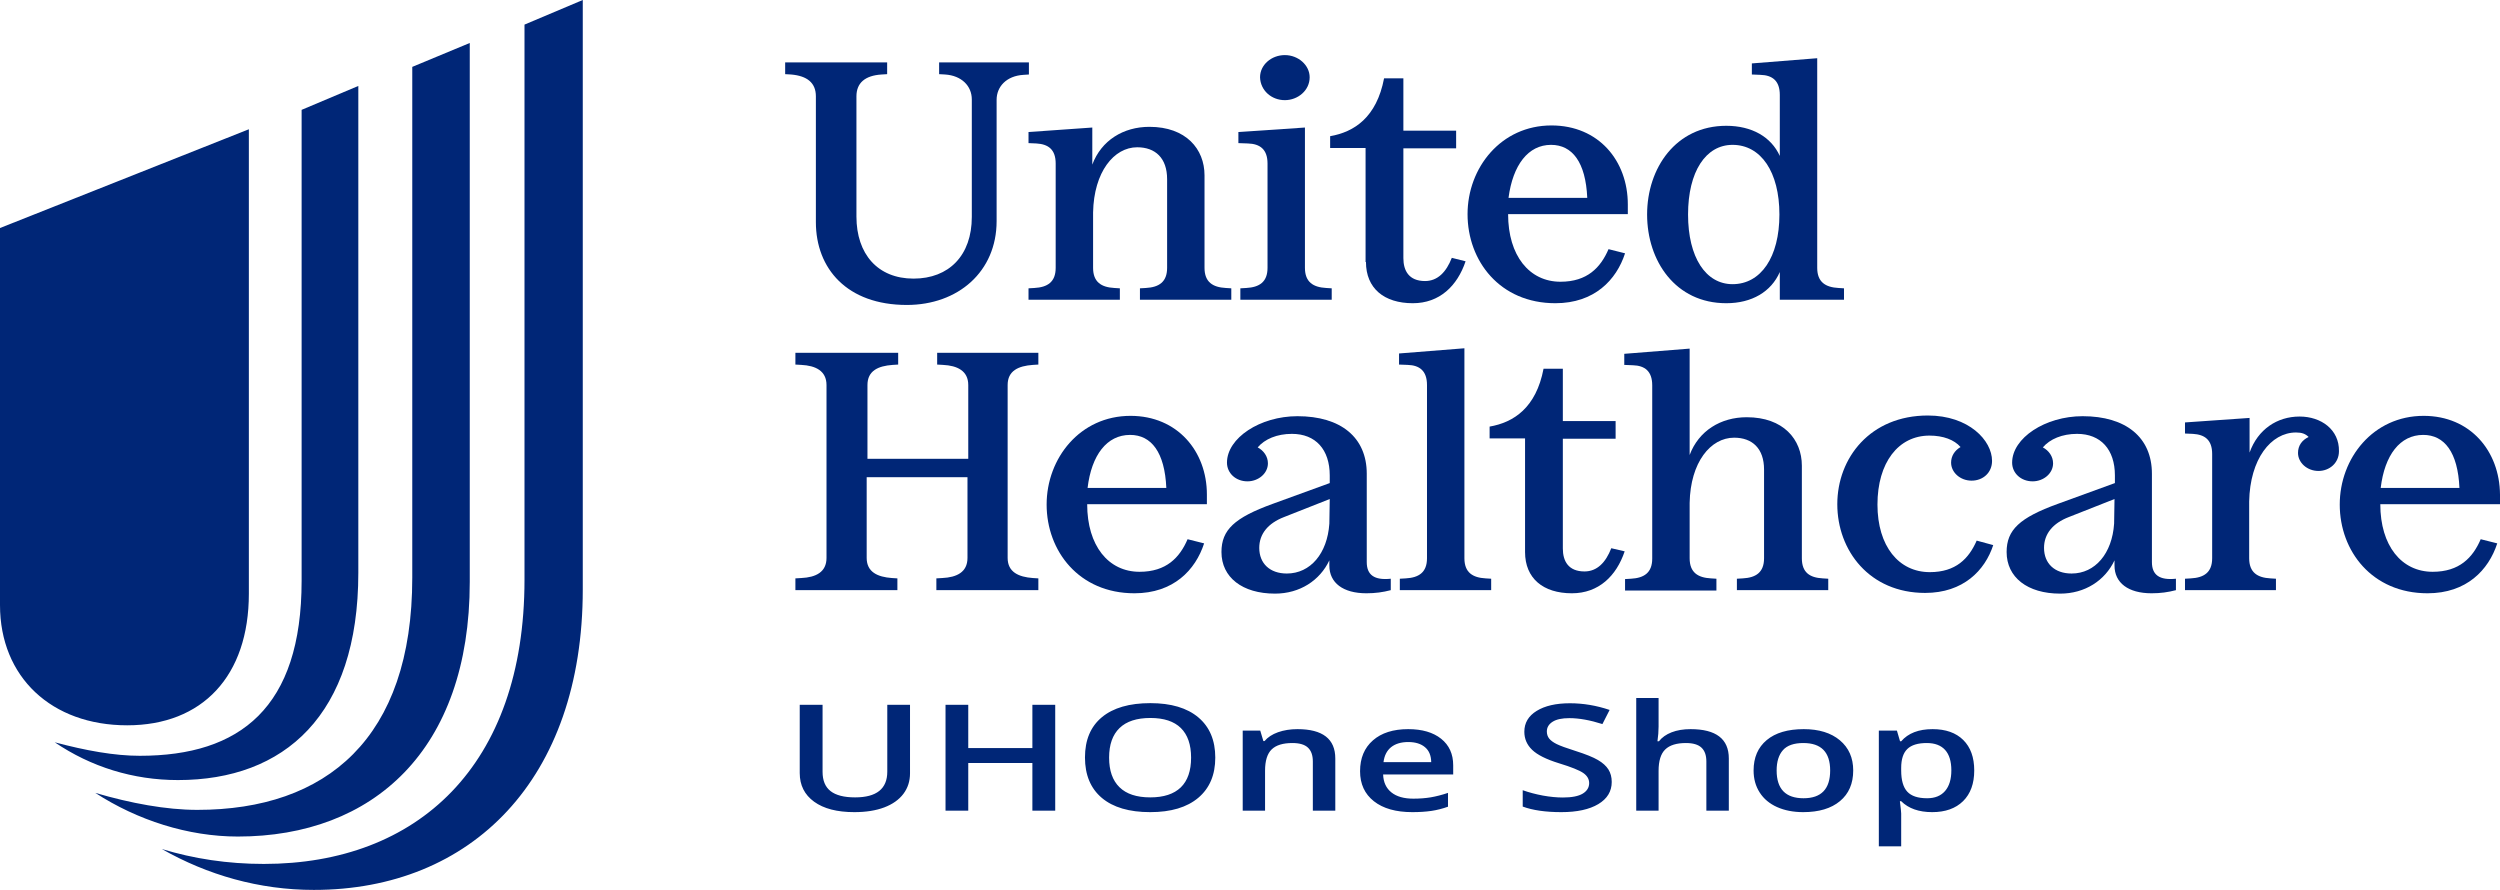
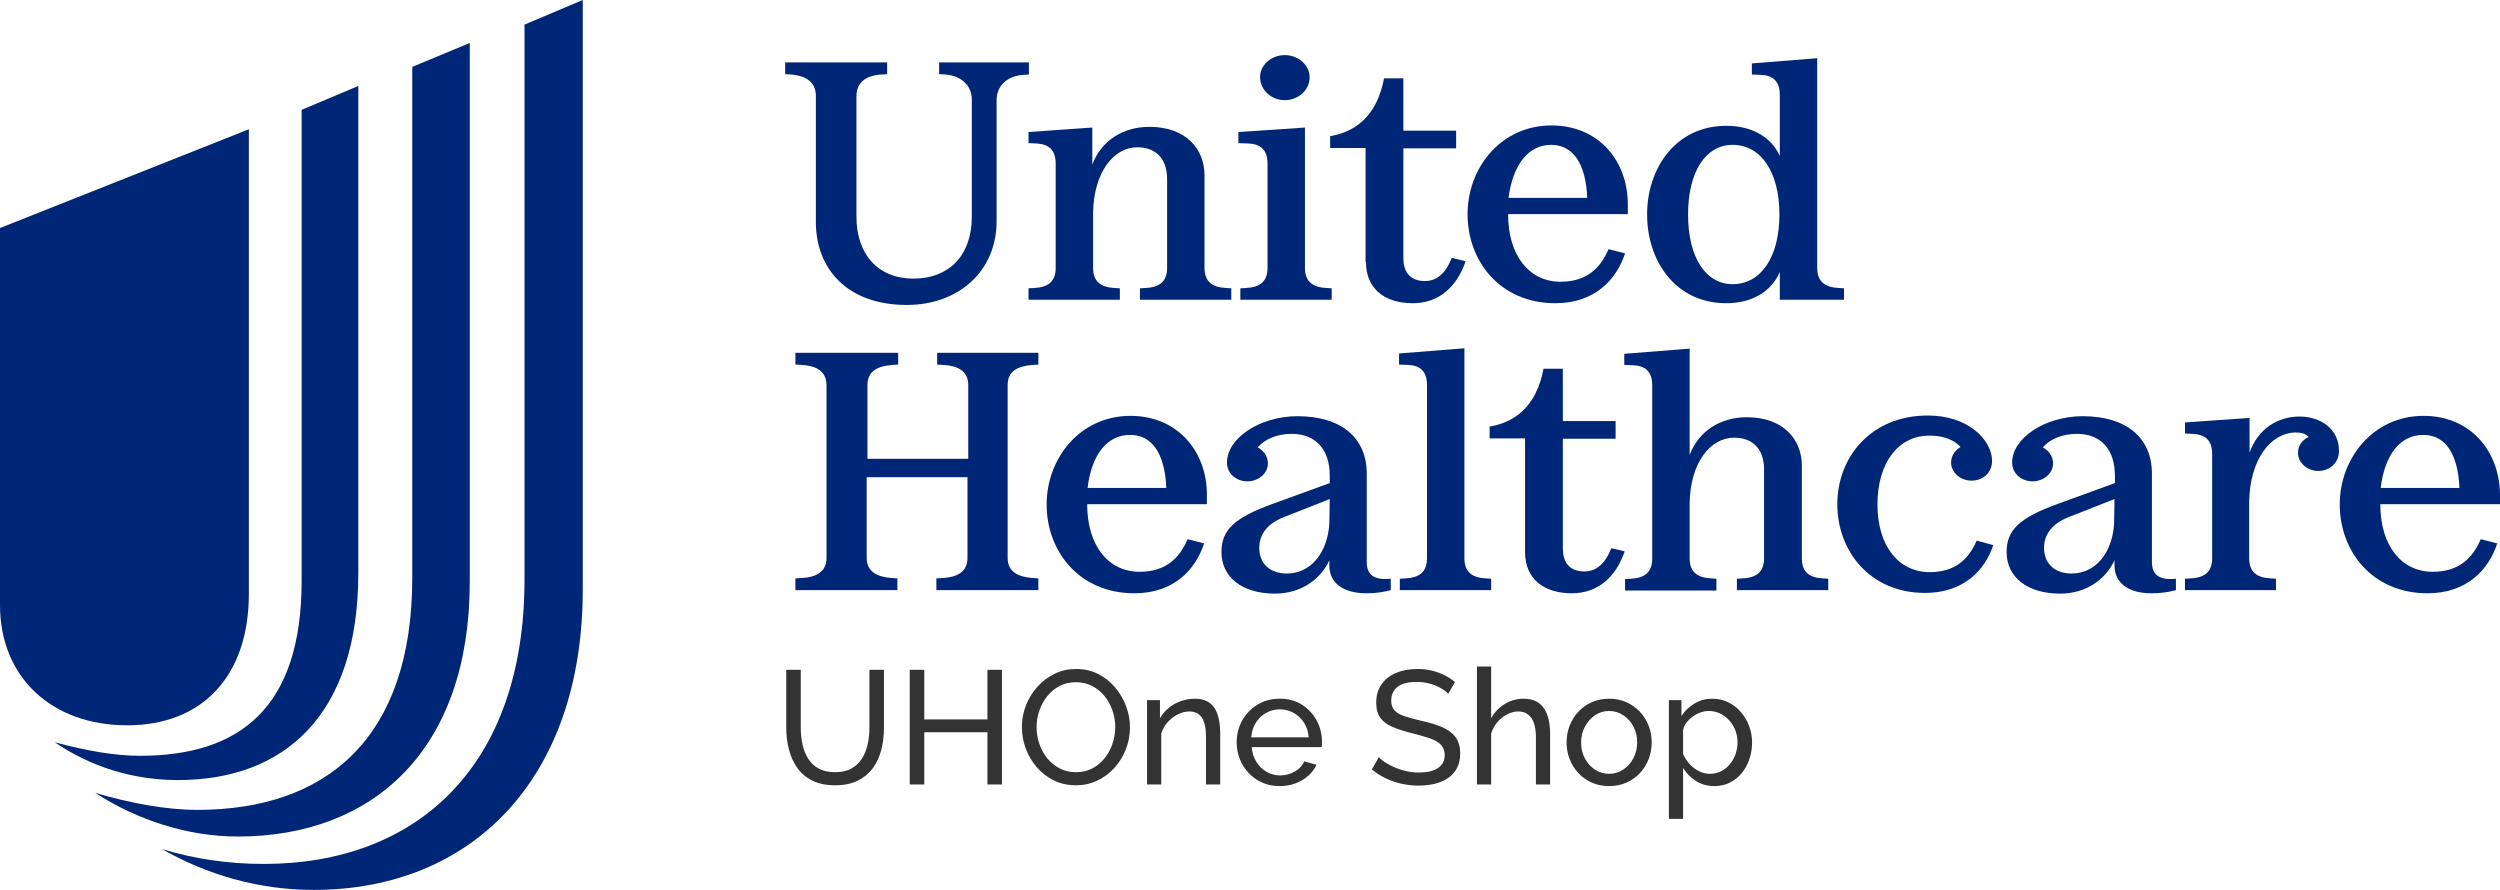
- <svg xmlns="http://www.w3.org/2000/svg" viewBox="14.408 136.576 371.455 132.225">
-   <path class="st0" d="M 38.454 262.726 L 38.454 262.726 C 43.192 264.167 48.225 264.941 53.607 264.941 C 76.424 264.941 92.339 250.369 92.339 222.718 L 92.339 140.232 L 100.997 136.576 L 100.997 224.16 C 100.997 252.376 84.439 268.801 61.038 268.801 C 52.905 268.801 45.242 266.588 38.454 262.726 M 28.566 254.385 L 28.566 254.385 C 33.832 255.929 39.098 256.908 43.719 256.908 C 62.91 256.908 75.664 246.3 75.664 222.408 L 75.664 146.513 L 84.206 142.962 L 84.206 223.028 C 84.206 248.051 69.814 260.872 49.747 260.872 C 42.373 260.872 34.827 258.452 28.566 254.385 M 22.541 246.867 L 22.541 246.867 C 27.162 248.103 31.433 248.874 35.177 248.874 C 50.096 248.874 59.223 241.718 59.223 222.872 L 59.223 152.898 L 67.648 149.345 L 67.648 221.689 C 67.648 242.85 56.649 252.48 40.852 252.48 C 34.182 252.48 27.922 250.522 22.541 246.867 M 51.384 224.778 L 51.384 155.782 L 14.408 170.456 L 14.408 226.478 C 14.408 237.187 22.072 244.344 33.305 244.344 C 44.481 244.344 51.384 237.032 51.384 224.778" style="fill: rgb(0, 38, 119);" />
-   <path class="st0" d="M 135.633 150.89 L 135.633 169.581 C 135.633 176.481 140.255 181.887 149.147 181.887 C 156.753 181.887 162.487 176.944 162.487 169.427 L 162.487 151.404 C 162.487 149.448 163.95 147.852 166.466 147.698 L 167.285 147.645 L 167.285 145.844 L 153.945 145.844 L 153.945 147.595 L 154.822 147.645 C 157.28 147.802 158.801 149.345 158.801 151.353 L 158.801 168.809 C 158.801 174.525 155.408 177.973 150.143 177.973 C 144.818 177.973 141.659 174.318 141.659 168.756 L 141.659 150.89 C 141.659 148.934 142.888 147.802 145.403 147.645 L 146.222 147.595 L 146.222 145.844 L 131.069 145.844 L 131.069 147.595 L 131.947 147.645 C 134.346 147.852 135.633 148.883 135.633 150.89" style="fill: rgb(0, 38, 119);" />
-   <path class="st0" d="M 153.653 190.744 L 154.53 190.794 C 156.636 190.897 158.274 191.67 158.274 193.782 L 158.274 204.749 L 143.297 204.749 L 143.297 193.782 C 143.297 191.67 144.876 190.948 147.041 190.794 L 147.861 190.744 L 147.861 188.993 L 132.59 188.993 L 132.59 190.744 L 133.468 190.794 C 135.575 190.897 137.212 191.67 137.212 193.782 L 137.212 219.475 C 137.212 221.586 135.633 222.357 133.468 222.461 L 132.59 222.512 L 132.59 224.264 L 147.744 224.264 L 147.744 222.512 L 146.926 222.461 C 144.818 222.306 143.181 221.586 143.181 219.475 L 143.181 207.477 L 158.158 207.477 L 158.158 219.475 C 158.158 221.586 156.578 222.357 154.414 222.461 L 153.535 222.512 L 153.535 224.264 L 168.689 224.264 L 168.689 222.512 L 167.869 222.461 C 165.763 222.306 164.125 221.586 164.125 219.475 L 164.125 193.782 C 164.125 191.67 165.704 190.948 167.869 190.794 L 168.689 190.744 L 168.689 188.993 L 153.653 188.993 L 153.653 190.744 Z" style="fill: rgb(0, 38, 119);" />
-   <path class="st0" d="M 167.227 156.193 L 167.227 157.841 L 168.396 157.892 C 170.152 157.995 171.263 158.768 171.263 160.88 L 171.263 176.377 C 171.263 178.488 170.034 179.261 168.103 179.364 L 167.227 179.416 L 167.227 181.114 L 180.799 181.114 L 180.799 179.416 L 179.981 179.364 C 178.049 179.261 176.821 178.488 176.821 176.377 L 176.821 168.138 C 176.938 162.115 179.922 158.459 183.373 158.459 C 186.065 158.459 187.82 160.055 187.82 163.197 L 187.82 176.377 C 187.82 178.488 186.591 179.261 184.661 179.364 L 183.783 179.416 L 183.783 181.114 L 197.357 181.114 L 197.357 179.416 L 196.538 179.364 C 194.606 179.261 193.378 178.488 193.378 176.377 L 193.378 162.629 C 193.378 158.717 190.628 155.421 185.188 155.421 C 181.326 155.421 178.049 157.429 176.704 161.033 L 176.704 155.525 L 167.227 156.193 Z" style="fill: rgb(0, 38, 119);" />
-   <path class="st0" d="M 245.507 181.629 C 251.299 181.629 254.576 178.18 255.862 174.214 L 253.406 173.597 C 252.236 176.325 250.246 178.437 246.268 178.437 C 241.646 178.437 238.486 174.574 238.486 168.397 L 256.273 168.397 L 256.273 166.955 C 256.273 160.467 251.943 155.215 244.923 155.215 C 237.433 155.215 232.46 161.498 232.46 168.397 C 232.46 175.348 237.259 181.629 245.507 181.629 M 244.864 158.099 C 248.024 158.099 250.012 160.672 250.246 165.976 L 238.546 165.976 C 239.189 161.085 241.47 158.099 244.864 158.099" style="fill: rgb(0, 38, 119);" />
-   <path class="st0" d="M 217.366 175.502 C 217.366 179.416 220.057 181.629 224.328 181.629 C 228.306 181.629 230.94 179.054 232.167 175.4 L 230.12 174.885 C 229.302 176.996 228.014 178.334 226.142 178.334 C 223.743 178.334 222.924 176.789 222.924 174.936 L 222.924 158.614 L 230.763 158.614 L 230.763 155.988 L 222.924 155.988 L 222.924 148.212 L 220.057 148.212 C 218.945 154.031 215.61 156.193 212.043 156.811 L 212.043 158.562 L 217.308 158.562 L 217.308 175.502 Z" style="fill: rgb(0, 38, 119);" />
-   <path class="st0" d="M 205.313 151.457 C 207.245 151.457 209 150.015 209 148.059 C 209 146.257 207.304 144.762 205.313 144.762 C 203.324 144.762 201.628 146.206 201.628 148.059 C 201.686 150.015 203.324 151.457 205.313 151.457" style="fill: rgb(0, 38, 119);" />
-   <path class="st0" d="M 202.74 160.88 L 202.74 176.377 C 202.74 178.488 201.511 179.261 199.58 179.364 L 198.702 179.416 L 198.702 181.114 L 212.276 181.114 L 212.276 179.416 L 211.456 179.364 C 209.527 179.261 208.298 178.488 208.298 176.377 L 208.298 155.525 L 198.41 156.193 L 198.41 157.841 L 199.814 157.892 C 201.628 157.945 202.74 158.768 202.74 160.88" style="fill: rgb(0, 38, 119);" />
-   <path class="st0" d="M 270.899 181.629 C 274.702 181.629 277.569 179.93 278.855 176.996 L 278.855 181.114 L 288.393 181.114 L 288.393 179.416 L 287.573 179.364 C 285.642 179.261 284.414 178.488 284.414 176.377 L 284.414 145.226 L 274.702 145.999 L 274.702 147.645 L 275.988 147.698 C 277.745 147.749 278.855 148.573 278.855 150.683 L 278.855 159.747 C 277.569 156.914 274.702 155.267 270.899 155.267 C 263.41 155.267 259.138 161.548 259.138 168.449 C 259.138 175.348 263.352 181.629 270.899 181.629 M 271.835 158.099 C 276.048 158.099 278.797 162.115 278.797 168.449 C 278.797 174.781 276.048 178.799 271.835 178.799 C 267.858 178.799 265.223 174.833 265.223 168.449 C 265.223 162.063 267.858 158.099 271.835 158.099" style="fill: rgb(0, 38, 119);" />
-   <path class="st0" d="M 356.084 198.466 C 352.75 198.466 349.882 200.373 348.654 203.821 L 348.654 198.673 L 339.059 199.342 L 339.059 200.99 L 340.229 201.04 C 341.984 201.143 343.095 201.916 343.095 204.027 L 343.095 219.527 C 343.095 221.637 341.867 222.408 339.936 222.512 L 339.059 222.564 L 339.059 224.264 L 352.573 224.264 L 352.573 222.564 L 351.755 222.512 C 349.824 222.408 348.595 221.637 348.595 219.527 L 348.595 211.082 C 348.712 204.8 351.813 200.835 355.557 200.835 C 356.435 200.835 356.961 201.04 357.43 201.504 C 356.435 201.969 355.851 202.791 355.851 203.873 C 355.851 205.314 357.196 206.551 358.893 206.551 C 360.53 206.551 361.935 205.366 361.935 203.616 C 361.994 200.424 359.302 198.466 356.084 198.466" style="fill: rgb(0, 38, 119);" />
-   <path class="st0" d="M 374.514 198.364 C 367.025 198.364 362.052 204.646 362.052 211.544 C 362.052 218.444 366.849 224.727 375.098 224.727 C 380.891 224.727 384.168 221.276 385.454 217.312 L 382.997 216.694 C 381.827 219.423 379.837 221.534 375.859 221.534 C 371.237 221.534 368.078 217.673 368.078 211.493 L 385.863 211.493 L 385.863 210.051 C 385.805 203.616 381.476 198.364 374.514 198.364 M 368.137 209.074 C 368.722 204.182 371.004 201.195 374.455 201.195 C 377.614 201.195 379.604 203.77 379.837 209.074 L 368.137 209.074 Z" style="fill: rgb(0, 38, 119);" />
-   <path class="st0" d="M 334.144 220.092 L 334.144 206.964 C 334.144 201.556 330.282 198.415 323.847 198.415 C 318.289 198.415 313.374 201.659 313.374 205.314 C 313.374 206.859 314.662 208.095 316.417 208.095 C 318.055 208.095 319.459 206.912 319.459 205.417 C 319.459 204.389 318.815 203.513 317.938 203.05 C 318.991 201.813 320.805 201.04 323.028 201.04 C 326.538 201.04 328.645 203.358 328.645 207.219 L 328.645 208.352 L 320.161 211.441 C 314.485 213.502 312.555 215.304 312.555 218.598 C 312.555 222.357 315.657 224.778 320.512 224.778 C 324.198 224.778 327.182 222.821 328.586 219.835 L 328.586 220.608 C 328.586 223.182 330.634 224.727 334.086 224.727 C 335.431 224.727 336.543 224.571 337.712 224.264 L 337.712 222.564 C 335.256 222.821 334.144 221.997 334.144 220.092 M 328.527 214.377 C 328.235 218.805 325.719 221.791 322.209 221.791 C 319.693 221.791 318.114 220.298 318.114 217.981 C 318.114 215.92 319.401 214.324 321.8 213.4 L 328.586 210.722 L 328.527 214.377 Z" style="fill: rgb(0, 38, 119);" />
-   <path class="st0" d="M 253.815 218.032 C 252.996 220.144 251.709 221.483 249.837 221.483 C 247.438 221.483 246.618 219.938 246.618 218.084 L 246.618 201.762 L 254.459 201.762 L 254.459 199.136 L 246.618 199.136 L 246.618 191.362 L 243.752 191.362 C 242.641 197.18 239.305 199.342 235.737 199.96 L 235.737 201.711 L 241.003 201.711 L 241.003 218.598 C 241.003 222.512 243.694 224.727 247.965 224.727 C 251.943 224.727 254.576 222.153 255.805 218.496 L 253.815 218.032 Z" style="fill: rgb(0, 38, 119);" />
-   <path class="st0" d="M 217.483 220.092 L 217.483 206.964 C 217.483 201.556 213.621 198.415 207.185 198.415 C 201.628 198.415 196.714 201.659 196.714 205.314 C 196.714 206.859 198.001 208.095 199.756 208.095 C 201.394 208.095 202.798 206.912 202.798 205.417 C 202.798 204.389 202.154 203.513 201.277 203.05 C 202.33 201.813 204.144 201.04 206.366 201.04 C 209.877 201.04 211.984 203.358 211.984 207.219 L 211.984 208.352 L 203.501 211.441 C 197.824 213.502 195.895 215.304 195.895 218.598 C 195.895 222.357 198.996 224.778 203.85 224.778 C 207.537 224.778 210.521 222.821 211.925 219.835 L 211.925 220.608 C 211.925 223.182 213.972 224.727 217.425 224.727 C 218.77 224.727 219.881 224.571 221.052 224.264 L 221.052 222.564 C 218.594 222.821 217.483 221.997 217.483 220.092 M 211.925 214.377 C 211.632 218.805 209.116 221.791 205.606 221.791 C 203.09 221.791 201.511 220.298 201.511 217.981 C 201.511 215.92 202.798 214.324 205.197 213.4 L 211.984 210.722 L 211.925 214.377 Z" style="fill: rgb(0, 38, 119);" />
-   <path class="st0" d="M 301.147 221.586 C 296.524 221.586 293.365 217.724 293.365 211.544 C 293.365 205.314 296.466 201.298 301.088 201.298 C 303.136 201.298 304.774 201.916 305.71 202.997 C 304.832 203.513 304.306 204.337 304.306 205.314 C 304.306 206.756 305.652 207.992 307.349 207.992 C 309.045 207.992 310.391 206.809 310.391 205.056 C 310.391 202.02 306.939 198.313 300.854 198.313 C 292.312 198.313 287.398 204.593 287.398 211.493 C 287.398 218.393 292.196 224.674 300.445 224.674 C 306.121 224.674 309.337 221.328 310.566 217.569 L 308.108 216.9 C 306.939 219.577 305.008 221.586 301.147 221.586" style="fill: rgb(0, 38, 119);" />
-   <path class="st0" d="M 231.993 219.527 L 231.993 188.323 L 222.28 189.095 L 222.28 190.744 L 223.568 190.794 C 225.323 190.846 226.434 191.67 226.434 193.782 L 226.434 219.527 C 226.434 221.637 225.205 222.408 223.275 222.512 L 222.397 222.564 L 222.397 224.264 L 235.97 224.264 L 235.97 222.564 L 235.151 222.512 C 233.221 222.408 231.993 221.637 231.993 219.527" style="fill: rgb(0, 38, 119);" />
-   <path class="st0" d="M 282.132 219.527 L 282.132 205.778 C 282.132 201.865 279.383 198.569 273.942 198.569 C 270.08 198.569 266.804 200.577 265.459 204.182 L 265.459 188.374 L 255.746 189.147 L 255.746 190.794 L 257.033 190.846 C 258.788 190.897 259.899 191.722 259.899 193.832 L 259.899 219.577 C 259.899 221.689 258.671 222.461 256.741 222.564 L 255.862 222.615 L 255.862 224.315 L 269.437 224.315 L 269.437 222.564 L 268.618 222.512 C 266.687 222.408 265.459 221.637 265.459 219.527 L 265.459 211.288 C 265.575 205.264 268.56 201.608 272.07 201.608 C 274.761 201.608 276.515 203.204 276.515 206.345 L 276.515 219.527 C 276.515 221.637 275.287 222.408 273.356 222.512 L 272.479 222.564 L 272.479 224.264 L 286.053 224.264 L 286.053 222.564 L 285.233 222.512 C 283.302 222.408 282.132 221.637 282.132 219.527" style="fill: rgb(0, 38, 119);" />
-   <path class="st0" d="M 182.379 198.364 C 174.891 198.364 169.918 204.646 169.918 211.544 C 169.918 218.444 174.715 224.727 182.965 224.727 C 188.756 224.727 192.032 221.276 193.319 217.312 L 190.862 216.694 C 189.693 219.423 187.703 221.534 183.725 221.534 C 179.103 221.534 175.944 217.673 175.944 211.493 L 193.73 211.493 L 193.73 210.051 C 193.73 203.616 189.34 198.364 182.379 198.364 M 176.003 209.074 C 176.587 204.182 178.869 201.195 182.32 201.195 C 185.48 201.195 187.469 203.77 187.703 209.074 L 176.003 209.074 Z" style="fill: rgb(0, 38, 119);" />
-   <path d="M 178.376 307.607 L 182.576 307.607 L 182.576 324.237 C 182.576 326.137 182.169 327.797 181.356 329.217 C 180.536 330.644 179.356 331.74 177.816 332.507 C 176.276 333.274 174.433 333.657 172.286 333.657 C 169.099 333.657 166.623 332.814 164.856 331.127 C 163.083 329.44 162.196 327.12 162.196 324.167 L 162.196 307.607 L 166.416 307.607 L 166.416 323.867 C 166.416 325.987 166.909 327.55 167.896 328.557 C 168.883 329.57 170.393 330.077 172.426 330.077 C 176.393 330.077 178.376 327.997 178.376 323.837 L 178.376 307.607 ZM 209.409 307.607 L 209.409 333.307 L 205.189 333.307 L 205.189 321.727 L 193.339 321.727 L 193.339 333.307 L 189.139 333.307 L 189.139 307.607 L 193.339 307.607 L 193.339 318.117 L 205.189 318.117 L 205.189 307.607 L 209.409 307.607 ZM 238.988 320.427 C 238.988 324.607 237.941 327.857 235.848 330.177 C 233.754 332.497 230.794 333.657 226.968 333.657 C 223.088 333.657 220.108 332.507 218.028 330.207 C 215.948 327.9 214.908 324.627 214.908 320.387 C 214.908 316.147 215.951 312.89 218.038 310.617 C 220.131 308.344 223.118 307.207 226.998 307.207 C 230.818 307.207 233.771 308.36 235.858 310.667 C 237.944 312.974 238.988 316.227 238.988 320.427 Z M 219.368 320.427 C 219.368 323.587 220.008 325.984 221.288 327.617 C 222.561 329.257 224.454 330.077 226.968 330.077 C 229.461 330.077 231.344 329.267 232.618 327.647 C 233.884 326.027 234.518 323.62 234.518 320.427 C 234.518 317.274 233.888 314.88 232.628 313.247 C 231.368 311.62 229.491 310.807 226.998 310.807 C 224.478 310.807 222.578 311.62 221.298 313.247 C 220.011 314.88 219.368 317.274 219.368 320.427 ZM 261.167 320.637 L 261.167 333.307 L 257.017 333.307 L 257.017 321.357 C 257.017 319.857 256.714 318.737 256.107 317.997 C 255.507 317.257 254.551 316.887 253.237 316.887 C 251.491 316.887 250.214 317.404 249.407 318.437 C 248.594 319.47 248.187 321.197 248.187 323.617 L 248.187 333.307 L 244.057 333.307 L 244.057 313.867 L 247.297 313.867 L 247.877 316.417 L 248.087 316.417 C 248.674 315.49 249.504 314.774 250.577 314.267 C 251.657 313.767 252.854 313.517 254.167 313.517 C 258.834 313.517 261.167 315.89 261.167 320.637 ZM 275.394 333.657 C 272.374 333.657 270.01 332.777 268.304 331.017 C 266.597 329.25 265.744 326.82 265.744 323.727 C 265.744 320.554 266.537 318.057 268.124 316.237 C 269.704 314.424 271.877 313.517 274.644 313.517 C 277.21 313.517 279.237 314.294 280.724 315.847 C 282.21 317.407 282.954 319.554 282.954 322.287 L 282.954 324.517 L 270.004 324.517 C 270.057 326.404 270.567 327.854 271.534 328.867 C 272.494 329.88 273.847 330.387 275.594 330.387 C 276.74 330.387 277.807 330.28 278.794 330.067 C 279.787 329.847 280.854 329.487 281.994 328.987 L 281.994 332.337 C 280.98 332.817 279.96 333.157 278.934 333.357 C 277.9 333.557 276.72 333.657 275.394 333.657 Z M 274.644 316.647 C 273.33 316.647 272.277 317.06 271.484 317.887 C 270.697 318.72 270.227 319.934 270.074 321.527 L 278.894 321.527 C 278.874 319.92 278.487 318.707 277.734 317.887 C 276.987 317.06 275.957 316.647 274.644 316.647 ZM 312.251 326.327 C 312.251 328.614 311.424 330.407 309.771 331.707 C 308.117 333.007 305.837 333.657 302.931 333.657 C 300.031 333.657 297.654 333.207 295.801 332.307 L 295.801 328.337 C 296.974 328.884 298.217 329.317 299.531 329.637 C 300.851 329.95 302.081 330.107 303.221 330.107 C 304.881 330.107 306.107 329.79 306.901 329.157 C 307.687 328.524 308.081 327.674 308.081 326.607 C 308.081 325.647 307.721 324.834 307.001 324.167 C 306.274 323.5 304.774 322.71 302.501 321.797 C 300.154 320.844 298.501 319.757 297.541 318.537 C 296.581 317.324 296.101 315.86 296.101 314.147 C 296.101 312 296.861 310.314 298.381 309.087 C 299.907 307.854 301.954 307.237 304.521 307.237 C 306.981 307.237 309.427 307.777 311.861 308.857 L 310.531 312.287 C 308.244 311.327 306.204 310.847 304.411 310.847 C 303.051 310.847 302.021 311.14 301.321 311.727 C 300.614 312.32 300.261 313.104 300.261 314.077 C 300.261 314.744 300.401 315.314 300.681 315.787 C 300.967 316.267 301.431 316.717 302.071 317.137 C 302.717 317.557 303.877 318.114 305.551 318.807 C 307.437 319.594 308.821 320.327 309.701 321.007 C 310.581 321.68 311.227 322.447 311.641 323.307 C 312.047 324.16 312.251 325.167 312.251 326.327 ZM 333.889 320.637 L 333.889 333.307 L 329.739 333.307 L 329.739 321.357 C 329.739 319.857 329.436 318.737 328.829 317.997 C 328.229 317.257 327.273 316.887 325.959 316.887 C 324.226 316.887 322.953 317.407 322.139 318.447 C 321.319 319.48 320.909 321.217 320.909 323.657 L 320.909 333.307 L 316.779 333.307 L 316.779 305.957 L 320.909 305.957 L 320.909 312.897 C 320.909 314.01 320.839 315.2 320.699 316.467 L 320.969 316.467 C 321.529 315.527 322.309 314.8 323.309 314.287 C 324.316 313.774 325.486 313.517 326.819 313.517 C 331.533 313.517 333.889 315.89 333.889 320.637 ZM 356.876 323.547 C 356.876 326.727 356.059 329.207 354.426 330.987 C 352.799 332.767 350.532 333.657 347.626 333.657 C 345.812 333.657 344.206 333.247 342.806 332.427 C 341.412 331.607 340.342 330.43 339.596 328.897 C 338.842 327.364 338.466 325.58 338.466 323.547 C 338.466 320.4 339.276 317.94 340.896 316.167 C 342.509 314.4 344.789 313.517 347.736 313.517 C 350.549 313.517 352.776 314.42 354.416 316.227 C 356.056 318.04 356.876 320.48 356.876 323.547 Z M 342.726 323.547 C 342.726 328.04 344.382 330.287 347.696 330.287 C 350.976 330.287 352.616 328.04 352.616 323.547 C 352.616 319.107 350.966 316.887 347.666 316.887 C 345.926 316.887 344.669 317.46 343.896 318.607 C 343.116 319.76 342.726 321.407 342.726 323.547 ZM 371.471 333.657 C 369.011 333.657 367.101 332.774 365.741 331.007 L 365.501 331.007 C 365.661 332.647 365.741 333.644 365.741 333.997 L 365.741 341.957 L 361.611 341.957 L 361.611 313.867 L 364.951 313.867 C 365.044 314.227 365.238 315.094 365.531 316.467 L 365.741 316.467 C 367.034 314.5 368.968 313.517 371.541 313.517 C 373.968 313.517 375.858 314.394 377.211 316.147 C 378.564 317.907 379.241 320.374 379.241 323.547 C 379.241 326.727 378.554 329.207 377.181 330.987 C 375.801 332.767 373.898 333.657 371.471 333.657 Z M 370.471 316.887 C 368.831 316.887 367.634 317.367 366.881 318.327 C 366.121 319.287 365.741 320.824 365.741 322.937 L 365.741 323.547 C 365.741 325.914 366.118 327.63 366.871 328.697 C 367.618 329.757 368.841 330.287 370.541 330.287 C 371.974 330.287 373.078 329.7 373.851 328.527 C 374.624 327.354 375.011 325.684 375.011 323.517 C 375.011 321.337 374.628 319.687 373.861 318.567 C 373.088 317.447 371.958 316.887 370.471 316.887 Z" transform="matrix(0.804028, 0, 0, 0.61228, 2.823563, 52.95324)" style="fill: rgb(0, 38, 119); white-space: pre;" />
+ <svg xmlns="http://www.w3.org/2000/svg" viewBox="47.588 8.947 371.455 132.225">
+   <path d="M 171.681 125.625 Q 169.641 125.625 168.249 124.917 Q 166.857 124.209 166.017 122.997 Q 165.177 121.785 164.793 120.249 Q 164.409 118.713 164.409 117.081 L 164.409 108.465 L 166.569 108.465 L 166.569 117.081 Q 166.569 118.329 166.821 119.517 Q 167.073 120.705 167.649 121.641 Q 168.225 122.577 169.209 123.129 Q 170.193 123.681 171.657 123.681 Q 173.145 123.681 174.129 123.117 Q 175.113 122.553 175.689 121.605 Q 176.265 120.657 176.517 119.481 Q 176.769 118.305 176.769 117.081 L 176.769 108.465 L 178.929 108.465 L 178.929 117.081 Q 178.929 118.809 178.533 120.357 Q 178.137 121.905 177.273 123.081 Q 176.409 124.257 175.029 124.941 Q 173.649 125.625 171.681 125.625 Z M 196.463 108.465 L 196.463 125.505 L 194.303 125.505 L 194.303 117.753 L 184.919 117.753 L 184.919 125.505 L 182.759 125.505 L 182.759 108.465 L 184.919 108.465 L 184.919 115.833 L 194.303 115.833 L 194.303 108.465 Z M 207.438 125.625 Q 205.638 125.625 204.174 124.905 Q 202.71 124.185 201.642 122.949 Q 200.574 121.713 199.998 120.165 Q 199.422 118.617 199.422 116.985 Q 199.422 115.281 200.034 113.733 Q 200.646 112.185 201.738 110.973 Q 202.83 109.761 204.294 109.053 Q 205.758 108.345 207.486 108.345 Q 209.286 108.345 210.75 109.089 Q 212.214 109.833 213.27 111.081 Q 214.326 112.329 214.902 113.865 Q 215.478 115.401 215.478 117.009 Q 215.478 118.713 214.878 120.261 Q 214.278 121.809 213.186 123.021 Q 212.094 124.233 210.63 124.929 Q 209.166 125.625 207.438 125.625 Z M 201.606 116.985 Q 201.606 118.281 202.026 119.493 Q 202.446 120.705 203.214 121.641 Q 203.982 122.577 205.062 123.129 Q 206.142 123.681 207.462 123.681 Q 208.83 123.681 209.91 123.105 Q 210.99 122.529 211.746 121.569 Q 212.502 120.609 212.898 119.409 Q 213.294 118.209 213.294 116.985 Q 213.294 115.689 212.874 114.489 Q 212.454 113.289 211.674 112.341 Q 210.894 111.393 209.826 110.853 Q 208.758 110.313 207.462 110.313 Q 206.094 110.313 205.014 110.877 Q 203.934 111.441 203.178 112.401 Q 202.422 113.361 202.014 114.549 Q 201.606 115.737 201.606 116.985 Z M 228.891 125.505 L 226.779 125.505 L 226.779 118.497 Q 226.779 116.505 226.167 115.581 Q 225.555 114.657 224.307 114.657 Q 223.443 114.657 222.591 115.089 Q 221.739 115.521 221.079 116.253 Q 220.419 116.985 220.131 117.945 L 220.131 125.505 L 218.019 125.505 L 218.019 112.977 L 219.939 112.977 L 219.939 115.665 Q 220.443 114.777 221.235 114.129 Q 222.027 113.481 223.035 113.121 Q 224.043 112.761 225.147 112.761 Q 226.227 112.761 226.959 113.157 Q 227.691 113.553 228.111 114.261 Q 228.531 114.969 228.711 115.929 Q 228.891 116.889 228.891 118.017 Z M 237.72 125.745 Q 236.304 125.745 235.14 125.229 Q 233.976 124.713 233.124 123.813 Q 232.272 122.913 231.804 121.737 Q 231.336 120.561 231.336 119.241 Q 231.336 117.465 232.152 116.001 Q 232.968 114.537 234.42 113.649 Q 235.872 112.761 237.744 112.761 Q 239.64 112.761 241.044 113.661 Q 242.448 114.561 243.228 116.013 Q 244.008 117.465 244.008 119.145 Q 244.008 119.385 243.996 119.613 Q 243.984 119.841 243.96 119.961 L 233.568 119.961 Q 233.664 121.185 234.252 122.133 Q 234.84 123.081 235.776 123.621 Q 236.712 124.161 237.792 124.161 Q 238.944 124.161 239.964 123.585 Q 240.984 123.009 241.368 122.073 L 243.192 122.577 Q 242.784 123.489 241.98 124.209 Q 241.176 124.929 240.084 125.337 Q 238.992 125.745 237.72 125.745 Z M 233.496 118.497 L 242.04 118.497 Q 241.944 117.273 241.344 116.337 Q 240.744 115.401 239.808 114.873 Q 238.872 114.345 237.744 114.345 Q 236.64 114.345 235.704 114.873 Q 234.768 115.401 234.18 116.337 Q 233.592 117.273 233.496 118.497 Z M 262.771 112.041 Q 262.483 111.705 262.003 111.393 Q 261.523 111.081 260.923 110.829 Q 260.323 110.577 259.615 110.421 Q 258.907 110.265 258.139 110.265 Q 256.171 110.265 255.235 111.009 Q 254.299 111.753 254.299 113.049 Q 254.299 113.961 254.779 114.489 Q 255.259 115.017 256.255 115.353 Q 257.251 115.689 258.787 116.049 Q 260.563 116.433 261.859 116.985 Q 263.155 117.537 263.851 118.461 Q 264.547 119.385 264.547 120.921 Q 264.547 122.145 264.079 123.045 Q 263.611 123.945 262.771 124.533 Q 261.931 125.121 260.803 125.397 Q 259.675 125.673 258.355 125.673 Q 257.059 125.673 255.823 125.397 Q 254.587 125.121 253.483 124.593 Q 252.379 124.065 251.419 123.273 L 252.451 121.449 Q 252.835 121.857 253.447 122.253 Q 254.059 122.649 254.839 122.985 Q 255.619 123.321 256.531 123.525 Q 257.443 123.729 258.403 123.729 Q 260.227 123.729 261.235 123.069 Q 262.243 122.409 262.243 121.137 Q 262.243 120.177 261.679 119.601 Q 261.115 119.025 260.011 118.641 Q 258.907 118.257 257.323 117.873 Q 255.595 117.441 254.419 116.925 Q 253.243 116.409 252.655 115.569 Q 252.067 114.729 252.067 113.385 Q 252.067 111.753 252.859 110.625 Q 253.651 109.497 255.043 108.921 Q 256.435 108.345 258.187 108.345 Q 259.339 108.345 260.335 108.585 Q 261.331 108.825 262.195 109.257 Q 263.059 109.689 263.779 110.289 Z M 277.909 125.505 L 275.797 125.505 L 275.797 118.497 Q 275.797 116.577 275.113 115.617 Q 274.429 114.657 273.157 114.657 Q 272.341 114.657 271.513 115.089 Q 270.685 115.521 270.061 116.253 Q 269.437 116.985 269.149 117.945 L 269.149 125.505 L 267.037 125.505 L 267.037 107.985 L 269.149 107.985 L 269.149 115.665 Q 269.893 114.321 271.177 113.541 Q 272.461 112.761 273.949 112.761 Q 275.077 112.761 275.833 113.157 Q 276.589 113.553 277.045 114.273 Q 277.501 114.993 277.705 115.941 Q 277.909 116.889 277.909 118.017 Z M 286.666 125.745 Q 285.25 125.745 284.098 125.229 Q 282.946 124.713 282.106 123.813 Q 281.266 122.913 280.81 121.737 Q 280.354 120.561 280.354 119.265 Q 280.354 117.945 280.81 116.769 Q 281.266 115.593 282.106 114.693 Q 282.946 113.793 284.11 113.277 Q 285.274 112.761 286.69 112.761 Q 288.082 112.761 289.234 113.277 Q 290.386 113.793 291.238 114.693 Q 292.09 115.593 292.546 116.769 Q 293.002 117.945 293.002 119.265 Q 293.002 120.561 292.546 121.737 Q 292.09 122.913 291.25 123.813 Q 290.41 124.713 289.246 125.229 Q 288.082 125.745 286.666 125.745 Z M 282.514 119.289 Q 282.514 120.585 283.078 121.641 Q 283.642 122.697 284.578 123.309 Q 285.514 123.921 286.666 123.921 Q 287.818 123.921 288.766 123.297 Q 289.714 122.673 290.278 121.605 Q 290.842 120.537 290.842 119.241 Q 290.842 117.945 290.278 116.889 Q 289.714 115.833 288.766 115.209 Q 287.818 114.585 286.666 114.585 Q 285.514 114.585 284.578 115.221 Q 283.642 115.857 283.078 116.913 Q 282.514 117.969 282.514 119.289 Z M 302.298 125.745 Q 300.762 125.745 299.562 124.977 Q 298.362 124.209 297.666 123.033 L 297.666 130.617 L 295.554 130.617 L 295.554 112.977 L 297.426 112.977 L 297.426 115.329 Q 298.17 114.177 299.37 113.469 Q 300.57 112.761 301.986 112.761 Q 303.282 112.761 304.362 113.289 Q 305.442 113.817 306.234 114.729 Q 307.026 115.641 307.47 116.805 Q 307.914 117.969 307.914 119.241 Q 307.914 121.017 307.206 122.505 Q 306.498 123.993 305.226 124.869 Q 303.954 125.745 302.298 125.745 Z M 301.65 123.921 Q 302.586 123.921 303.342 123.525 Q 304.098 123.129 304.638 122.469 Q 305.178 121.809 305.466 120.969 Q 305.754 120.129 305.754 119.241 Q 305.754 118.305 305.43 117.465 Q 305.106 116.625 304.518 115.977 Q 303.93 115.329 303.15 114.957 Q 302.37 114.585 301.458 114.585 Q 300.882 114.585 300.27 114.801 Q 299.658 115.017 299.106 115.413 Q 298.554 115.809 298.17 116.313 Q 297.786 116.817 297.666 117.393 L 297.666 120.969 Q 298.026 121.785 298.626 122.457 Q 299.226 123.129 300.018 123.525 Q 300.81 123.921 301.65 123.921 Z" transform="matrix(1, 0, 0, 1, 0, 0)" style="fill: rgb(51, 51, 51); white-space: pre;" />
+   <path class="st0" d="M 71.634 135.097 C 76.372 136.538 81.405 137.312 86.787 137.312 C 109.604 137.312 125.519 122.74 125.519 95.089 L 125.519 12.603 L 134.177 8.947 L 134.177 96.531 C 134.177 124.747 117.619 141.172 94.218 141.172 C 86.085 141.172 78.422 138.959 71.634 135.097 M 61.746 126.756 C 67.012 128.3 72.278 129.279 76.899 129.279 C 96.09 129.279 108.844 118.671 108.844 94.779 L 108.844 18.884 L 117.386 15.333 L 117.386 95.399 C 117.386 120.422 102.994 133.243 82.927 133.243 C 75.553 133.243 68.007 130.823 61.746 126.756 M 55.721 119.238 C 60.342 120.474 64.613 121.245 68.357 121.245 C 83.276 121.245 92.403 114.089 92.403 95.243 L 92.403 25.269 L 100.828 21.716 L 100.828 94.06 C 100.828 115.221 89.829 124.851 74.032 124.851 C 67.362 124.851 61.102 122.893 55.721 119.238 M 84.564 97.149 L 84.564 28.153 L 47.588 42.827 L 47.588 98.849 C 47.588 109.558 55.252 116.715 66.485 116.715 C 77.661 116.715 84.564 109.403 84.564 97.149" style="fill: rgb(0, 38, 119);" />
+   <path class="st0" d="M 168.813 23.261 L 168.813 41.952 C 168.813 48.852 173.435 54.258 182.327 54.258 C 189.933 54.258 195.667 49.315 195.667 41.798 L 195.667 23.775 C 195.667 21.819 197.13 20.223 199.646 20.069 L 200.465 20.016 L 200.465 18.215 L 187.125 18.215 L 187.125 19.966 L 188.002 20.016 C 190.46 20.173 191.981 21.716 191.981 23.724 L 191.981 41.18 C 191.981 46.896 188.588 50.344 183.323 50.344 C 177.998 50.344 174.839 46.689 174.839 41.127 L 174.839 23.261 C 174.839 21.305 176.068 20.173 178.583 20.016 L 179.402 19.966 L 179.402 18.215 L 164.249 18.215 L 164.249 19.966 L 165.127 20.016 C 167.526 20.223 168.813 21.254 168.813 23.261" style="fill: rgb(0, 38, 119);" />
+   <path class="st0" d="M 186.833 63.115 L 187.71 63.165 C 189.816 63.268 191.454 64.041 191.454 66.153 L 191.454 77.12 L 176.477 77.12 L 176.477 66.153 C 176.477 64.041 178.056 63.319 180.221 63.165 L 181.041 63.115 L 181.041 61.364 L 165.77 61.364 L 165.77 63.115 L 166.648 63.165 C 168.755 63.268 170.392 64.041 170.392 66.153 L 170.392 91.846 C 170.392 93.957 168.813 94.728 166.648 94.832 L 165.77 94.883 L 165.77 96.635 L 180.924 96.635 L 180.924 94.883 L 180.106 94.832 C 177.998 94.677 176.361 93.957 176.361 91.846 L 176.361 79.848 L 191.338 79.848 L 191.338 91.846 C 191.338 93.957 189.758 94.728 187.594 94.832 L 186.715 94.883 L 186.715 96.635 L 201.869 96.635 L 201.869 94.883 L 201.049 94.832 C 198.943 94.677 197.305 93.957 197.305 91.846 L 197.305 66.153 C 197.305 64.041 198.884 63.319 201.049 63.165 L 201.869 63.115 L 201.869 61.364 L 186.833 61.364 L 186.833 63.115 Z" style="fill: rgb(0, 38, 119);" />
+   <path class="st0" d="M 200.407 28.564 L 200.407 30.212 L 201.576 30.263 C 203.332 30.366 204.443 31.139 204.443 33.251 L 204.443 48.748 C 204.443 50.859 203.214 51.632 201.283 51.735 L 200.407 51.787 L 200.407 53.485 L 213.979 53.485 L 213.979 51.787 L 213.161 51.735 C 211.229 51.632 210.001 50.859 210.001 48.748 L 210.001 40.509 C 210.118 34.486 213.102 30.83 216.553 30.83 C 219.245 30.83 221 32.426 221 35.568 L 221 48.748 C 221 50.859 219.771 51.632 217.841 51.735 L 216.963 51.787 L 216.963 53.485 L 230.537 53.485 L 230.537 51.787 L 229.718 51.735 C 227.786 51.632 226.558 50.859 226.558 48.748 L 226.558 35 C 226.558 31.088 223.808 27.792 218.368 27.792 C 214.506 27.792 211.229 29.8 209.884 33.404 L 209.884 27.896 L 200.407 28.564 Z" style="fill: rgb(0, 38, 119);" />
+   <path class="st0" d="M 278.687 54 C 284.479 54 287.756 50.551 289.042 46.585 L 286.586 45.968 C 285.416 48.696 283.426 50.808 279.448 50.808 C 274.826 50.808 271.666 46.945 271.666 40.768 L 289.453 40.768 L 289.453 39.326 C 289.453 32.838 285.123 27.586 278.103 27.586 C 270.613 27.586 265.64 33.869 265.64 40.768 C 265.64 47.719 270.439 54 278.687 54 M 278.044 30.47 C 281.204 30.47 283.192 33.043 283.426 38.347 L 271.726 38.347 C 272.369 33.456 274.65 30.47 278.044 30.47" style="fill: rgb(0, 38, 119);" />
+   <path class="st0" d="M 250.546 47.873 C 250.546 51.787 253.237 54 257.508 54 C 261.486 54 264.12 51.425 265.347 47.771 L 263.3 47.256 C 262.482 49.367 261.194 50.705 259.322 50.705 C 256.923 50.705 256.104 49.16 256.104 47.307 L 256.104 30.985 L 263.943 30.985 L 263.943 28.359 L 256.104 28.359 L 256.104 20.583 L 253.237 20.583 C 252.125 26.402 248.79 28.564 245.223 29.182 L 245.223 30.933 L 250.488 30.933 L 250.488 47.873 L 250.546 47.873 Z" style="fill: rgb(0, 38, 119);" />
+   <path class="st0" d="M 238.493 23.828 C 240.425 23.828 242.18 22.386 242.18 20.43 C 242.18 18.628 240.484 17.133 238.493 17.133 C 236.504 17.133 234.808 18.577 234.808 20.43 C 234.866 22.386 236.504 23.828 238.493 23.828" style="fill: rgb(0, 38, 119);" />
+   <path class="st0" d="M 235.92 33.251 L 235.92 48.748 C 235.92 50.859 234.691 51.632 232.76 51.735 L 231.882 51.787 L 231.882 53.485 L 245.456 53.485 L 245.456 51.787 L 244.636 51.735 C 242.707 51.632 241.478 50.859 241.478 48.748 L 241.478 27.896 L 231.59 28.564 L 231.59 30.212 L 232.994 30.263 C 234.808 30.316 235.92 31.139 235.92 33.251" style="fill: rgb(0, 38, 119);" />
+   <path class="st0" d="M 304.079 54 C 307.882 54 310.749 52.301 312.035 49.367 L 312.035 53.485 L 321.573 53.485 L 321.573 51.787 L 320.753 51.735 C 318.822 51.632 317.594 50.859 317.594 48.748 L 317.594 17.597 L 307.882 18.37 L 307.882 20.016 L 309.168 20.069 C 310.925 20.12 312.035 20.944 312.035 23.054 L 312.035 32.118 C 310.749 29.285 307.882 27.638 304.079 27.638 C 296.59 27.638 292.318 33.919 292.318 40.82 C 292.318 47.719 296.532 54 304.079 54 M 305.015 30.47 C 309.228 30.47 311.977 34.486 311.977 40.82 C 311.977 47.152 309.228 51.17 305.015 51.17 C 301.038 51.17 298.403 47.204 298.403 40.82 C 298.403 34.434 301.038 30.47 305.015 30.47" style="fill: rgb(0, 38, 119);" />
+   <path class="st0" d="M 389.264 70.837 C 385.93 70.837 383.062 72.744 381.834 76.192 L 381.834 71.044 L 372.239 71.713 L 372.239 73.361 L 373.409 73.411 C 375.164 73.514 376.275 74.287 376.275 76.398 L 376.275 91.898 C 376.275 94.008 375.047 94.779 373.116 94.883 L 372.239 94.935 L 372.239 96.635 L 385.753 96.635 L 385.753 94.935 L 384.935 94.883 C 383.004 94.779 381.775 94.008 381.775 91.898 L 381.775 83.453 C 381.892 77.171 384.993 73.206 388.737 73.206 C 389.615 73.206 390.141 73.411 390.61 73.875 C 389.615 74.34 389.031 75.162 389.031 76.244 C 389.031 77.685 390.376 78.922 392.073 78.922 C 393.71 78.922 395.115 77.737 395.115 75.987 C 395.174 72.795 392.482 70.837 389.264 70.837" style="fill: rgb(0, 38, 119);" />
+   <path class="st0" d="M 407.694 70.735 C 400.205 70.735 395.232 77.017 395.232 83.915 C 395.232 90.815 400.029 97.098 408.278 97.098 C 414.071 97.098 417.348 93.647 418.634 89.683 L 416.177 89.065 C 415.007 91.794 413.017 93.905 409.039 93.905 C 404.417 93.905 401.258 90.044 401.258 83.864 L 419.043 83.864 L 419.043 82.422 C 418.985 75.987 414.656 70.735 407.694 70.735 M 401.317 81.445 C 401.902 76.553 404.184 73.566 407.635 73.566 C 410.794 73.566 412.784 76.141 413.017 81.445 L 401.317 81.445 Z" style="fill: rgb(0, 38, 119);" />
+   <path class="st0" d="M 367.324 92.463 L 367.324 79.335 C 367.324 73.927 363.462 70.786 357.027 70.786 C 351.469 70.786 346.554 74.03 346.554 77.685 C 346.554 79.23 347.842 80.466 349.597 80.466 C 351.235 80.466 352.639 79.283 352.639 77.788 C 352.639 76.76 351.995 75.884 351.118 75.421 C 352.171 74.184 353.985 73.411 356.208 73.411 C 359.718 73.411 361.825 75.729 361.825 79.59 L 361.825 80.723 L 353.341 83.812 C 347.665 85.873 345.735 87.675 345.735 90.969 C 345.735 94.728 348.837 97.149 353.692 97.149 C 357.378 97.149 360.362 95.192 361.766 92.206 L 361.766 92.979 C 361.766 95.553 363.814 97.098 367.266 97.098 C 368.611 97.098 369.723 96.942 370.892 96.635 L 370.892 94.935 C 368.436 95.192 367.324 94.368 367.324 92.463 M 361.707 86.748 C 361.415 91.176 358.899 94.162 355.389 94.162 C 352.873 94.162 351.294 92.669 351.294 90.352 C 351.294 88.291 352.581 86.695 354.98 85.771 L 361.766 83.093 L 361.707 86.748 Z" style="fill: rgb(0, 38, 119);" />
+   <path class="st0" d="M 286.995 90.403 C 286.176 92.515 284.889 93.854 283.017 93.854 C 280.618 93.854 279.798 92.309 279.798 90.455 L 279.798 74.133 L 287.639 74.133 L 287.639 71.507 L 279.798 71.507 L 279.798 63.733 L 276.932 63.733 C 275.821 69.551 272.485 71.713 268.917 72.331 L 268.917 74.082 L 274.183 74.082 L 274.183 90.969 C 274.183 94.883 276.874 97.098 281.145 97.098 C 285.123 97.098 287.756 94.524 288.985 90.867 L 286.995 90.403 Z" style="fill: rgb(0, 38, 119);" />
+   <path class="st0" d="M 250.663 92.463 L 250.663 79.335 C 250.663 73.927 246.801 70.786 240.365 70.786 C 234.808 70.786 229.894 74.03 229.894 77.685 C 229.894 79.23 231.181 80.466 232.936 80.466 C 234.574 80.466 235.978 79.283 235.978 77.788 C 235.978 76.76 235.334 75.884 234.457 75.421 C 235.51 74.184 237.324 73.411 239.546 73.411 C 243.057 73.411 245.164 75.729 245.164 79.59 L 245.164 80.723 L 236.681 83.812 C 231.004 85.873 229.075 87.675 229.075 90.969 C 229.075 94.728 232.176 97.149 237.03 97.149 C 240.717 97.149 243.701 95.192 245.105 92.206 L 245.105 92.979 C 245.105 95.553 247.152 97.098 250.605 97.098 C 251.95 97.098 253.061 96.942 254.232 96.635 L 254.232 94.935 C 251.774 95.192 250.663 94.368 250.663 92.463 M 245.105 86.748 C 244.812 91.176 242.296 94.162 238.786 94.162 C 236.27 94.162 234.691 92.669 234.691 90.352 C 234.691 88.291 235.978 86.695 238.377 85.771 L 245.164 83.093 L 245.105 86.748 Z" style="fill: rgb(0, 38, 119);" />
+   <path class="st0" d="M 334.327 93.957 C 329.704 93.957 326.545 90.095 326.545 83.915 C 326.545 77.685 329.646 73.669 334.268 73.669 C 336.316 73.669 337.954 74.287 338.89 75.368 C 338.012 75.884 337.486 76.708 337.486 77.685 C 337.486 79.127 338.832 80.363 340.529 80.363 C 342.225 80.363 343.571 79.18 343.571 77.427 C 343.571 74.391 340.119 70.684 334.034 70.684 C 325.492 70.684 320.578 76.964 320.578 83.864 C 320.578 90.764 325.376 97.045 333.625 97.045 C 339.301 97.045 342.517 93.699 343.746 89.94 L 341.288 89.271 C 340.119 91.948 338.188 93.957 334.327 93.957" style="fill: rgb(0, 38, 119);" />
+   <path class="st0" d="M 265.173 91.898 L 265.173 60.694 L 255.46 61.466 L 255.46 63.115 L 256.748 63.165 C 258.503 63.217 259.614 64.041 259.614 66.153 L 259.614 91.898 C 259.614 94.008 258.385 94.779 256.455 94.883 L 255.577 94.935 L 255.577 96.635 L 269.15 96.635 L 269.15 94.935 L 268.331 94.883 C 266.401 94.779 265.173 94.008 265.173 91.898" style="fill: rgb(0, 38, 119);" />
+   <path class="st0" d="M 315.312 91.898 L 315.312 78.149 C 315.312 74.236 312.563 70.94 307.122 70.94 C 303.26 70.94 299.984 72.948 298.639 76.553 L 298.639 60.745 L 288.926 61.518 L 288.926 63.165 L 290.213 63.217 C 291.968 63.268 293.079 64.093 293.079 66.203 L 293.079 91.948 C 293.079 94.06 291.851 94.832 289.921 94.935 L 289.042 94.986 L 289.042 96.686 L 302.617 96.686 L 302.617 94.935 L 301.798 94.883 C 299.867 94.779 298.639 94.008 298.639 91.898 L 298.639 83.659 C 298.755 77.635 301.74 73.979 305.25 73.979 C 307.941 73.979 309.695 75.575 309.695 78.716 L 309.695 91.898 C 309.695 94.008 308.467 94.779 306.536 94.883 L 305.659 94.935 L 305.659 96.635 L 319.233 96.635 L 319.233 94.935 L 318.413 94.883 C 316.482 94.779 315.312 94.008 315.312 91.898" style="fill: rgb(0, 38, 119);" />
+   <path class="st0" d="M 215.559 70.735 C 208.071 70.735 203.098 77.017 203.098 83.915 C 203.098 90.815 207.895 97.098 216.145 97.098 C 221.936 97.098 225.212 93.647 226.499 89.683 L 224.042 89.065 C 222.873 91.794 220.883 93.905 216.905 93.905 C 212.283 93.905 209.124 90.044 209.124 83.864 L 226.91 83.864 L 226.91 82.422 C 226.91 75.987 222.52 70.735 215.559 70.735 M 209.183 81.445 C 209.767 76.553 212.049 73.566 215.5 73.566 C 218.66 73.566 220.649 76.141 220.883 81.445 L 209.183 81.445 Z" style="fill: rgb(0, 38, 119);" />
+   <text style="white-space: pre; fill: rgb(51, 51, 51); font-family: Arial, sans-serif; font-size: 16.3px;" x="318.976" y="116.997"> </text>
</svg>
